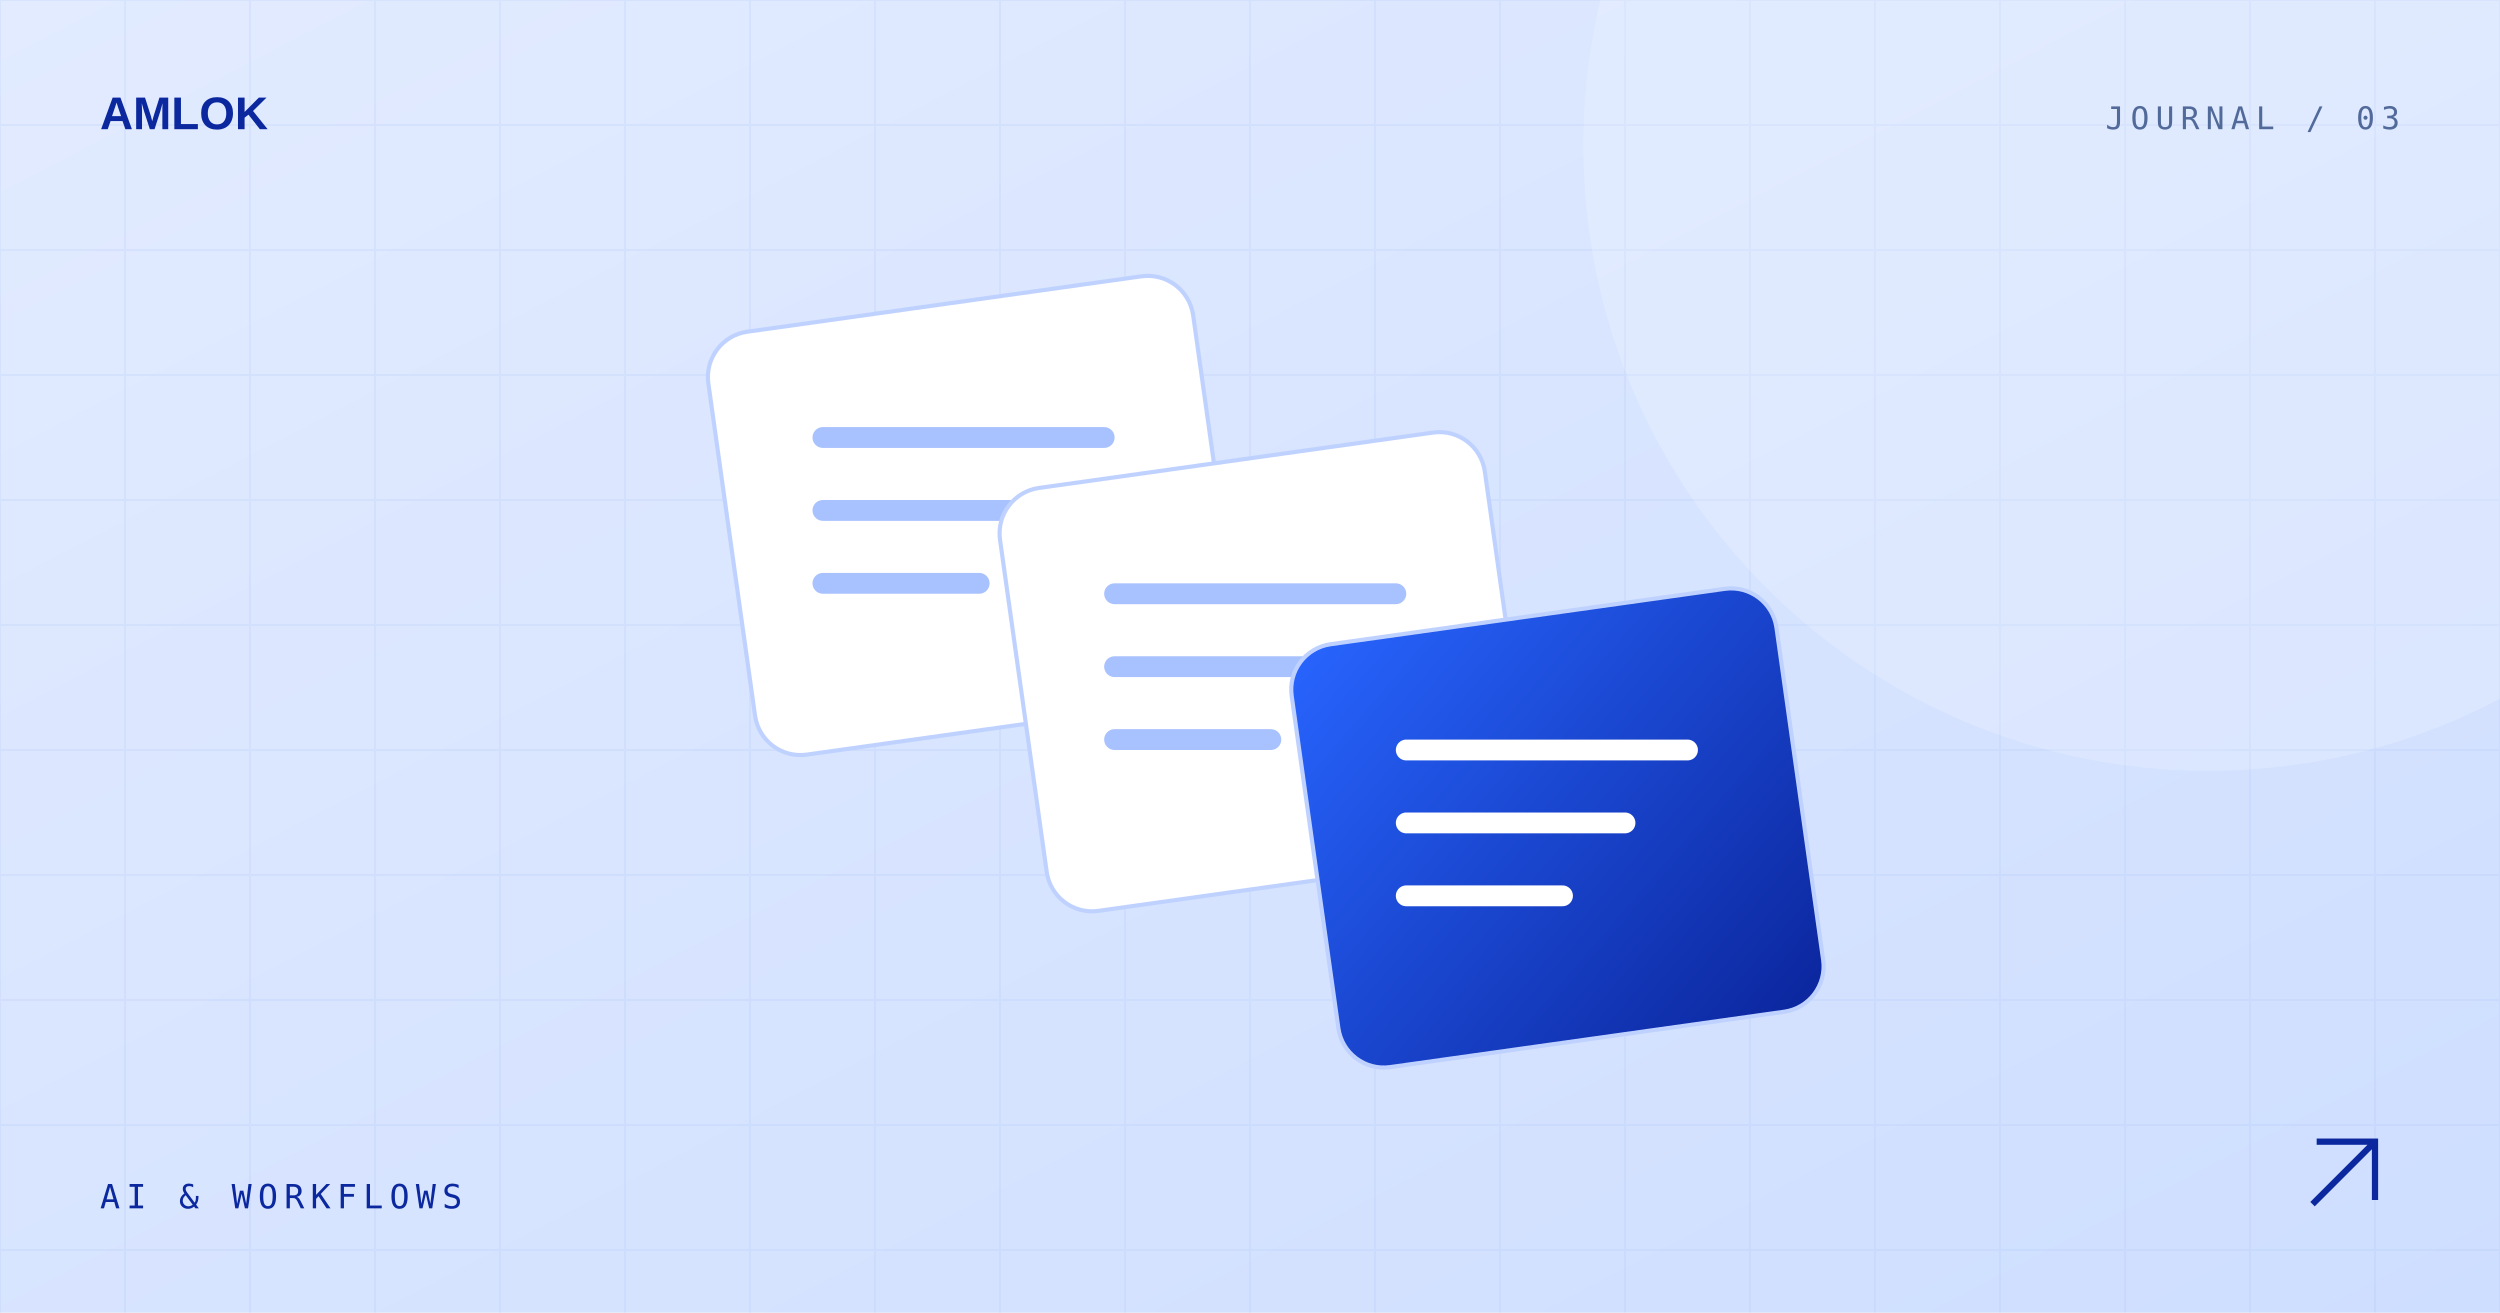
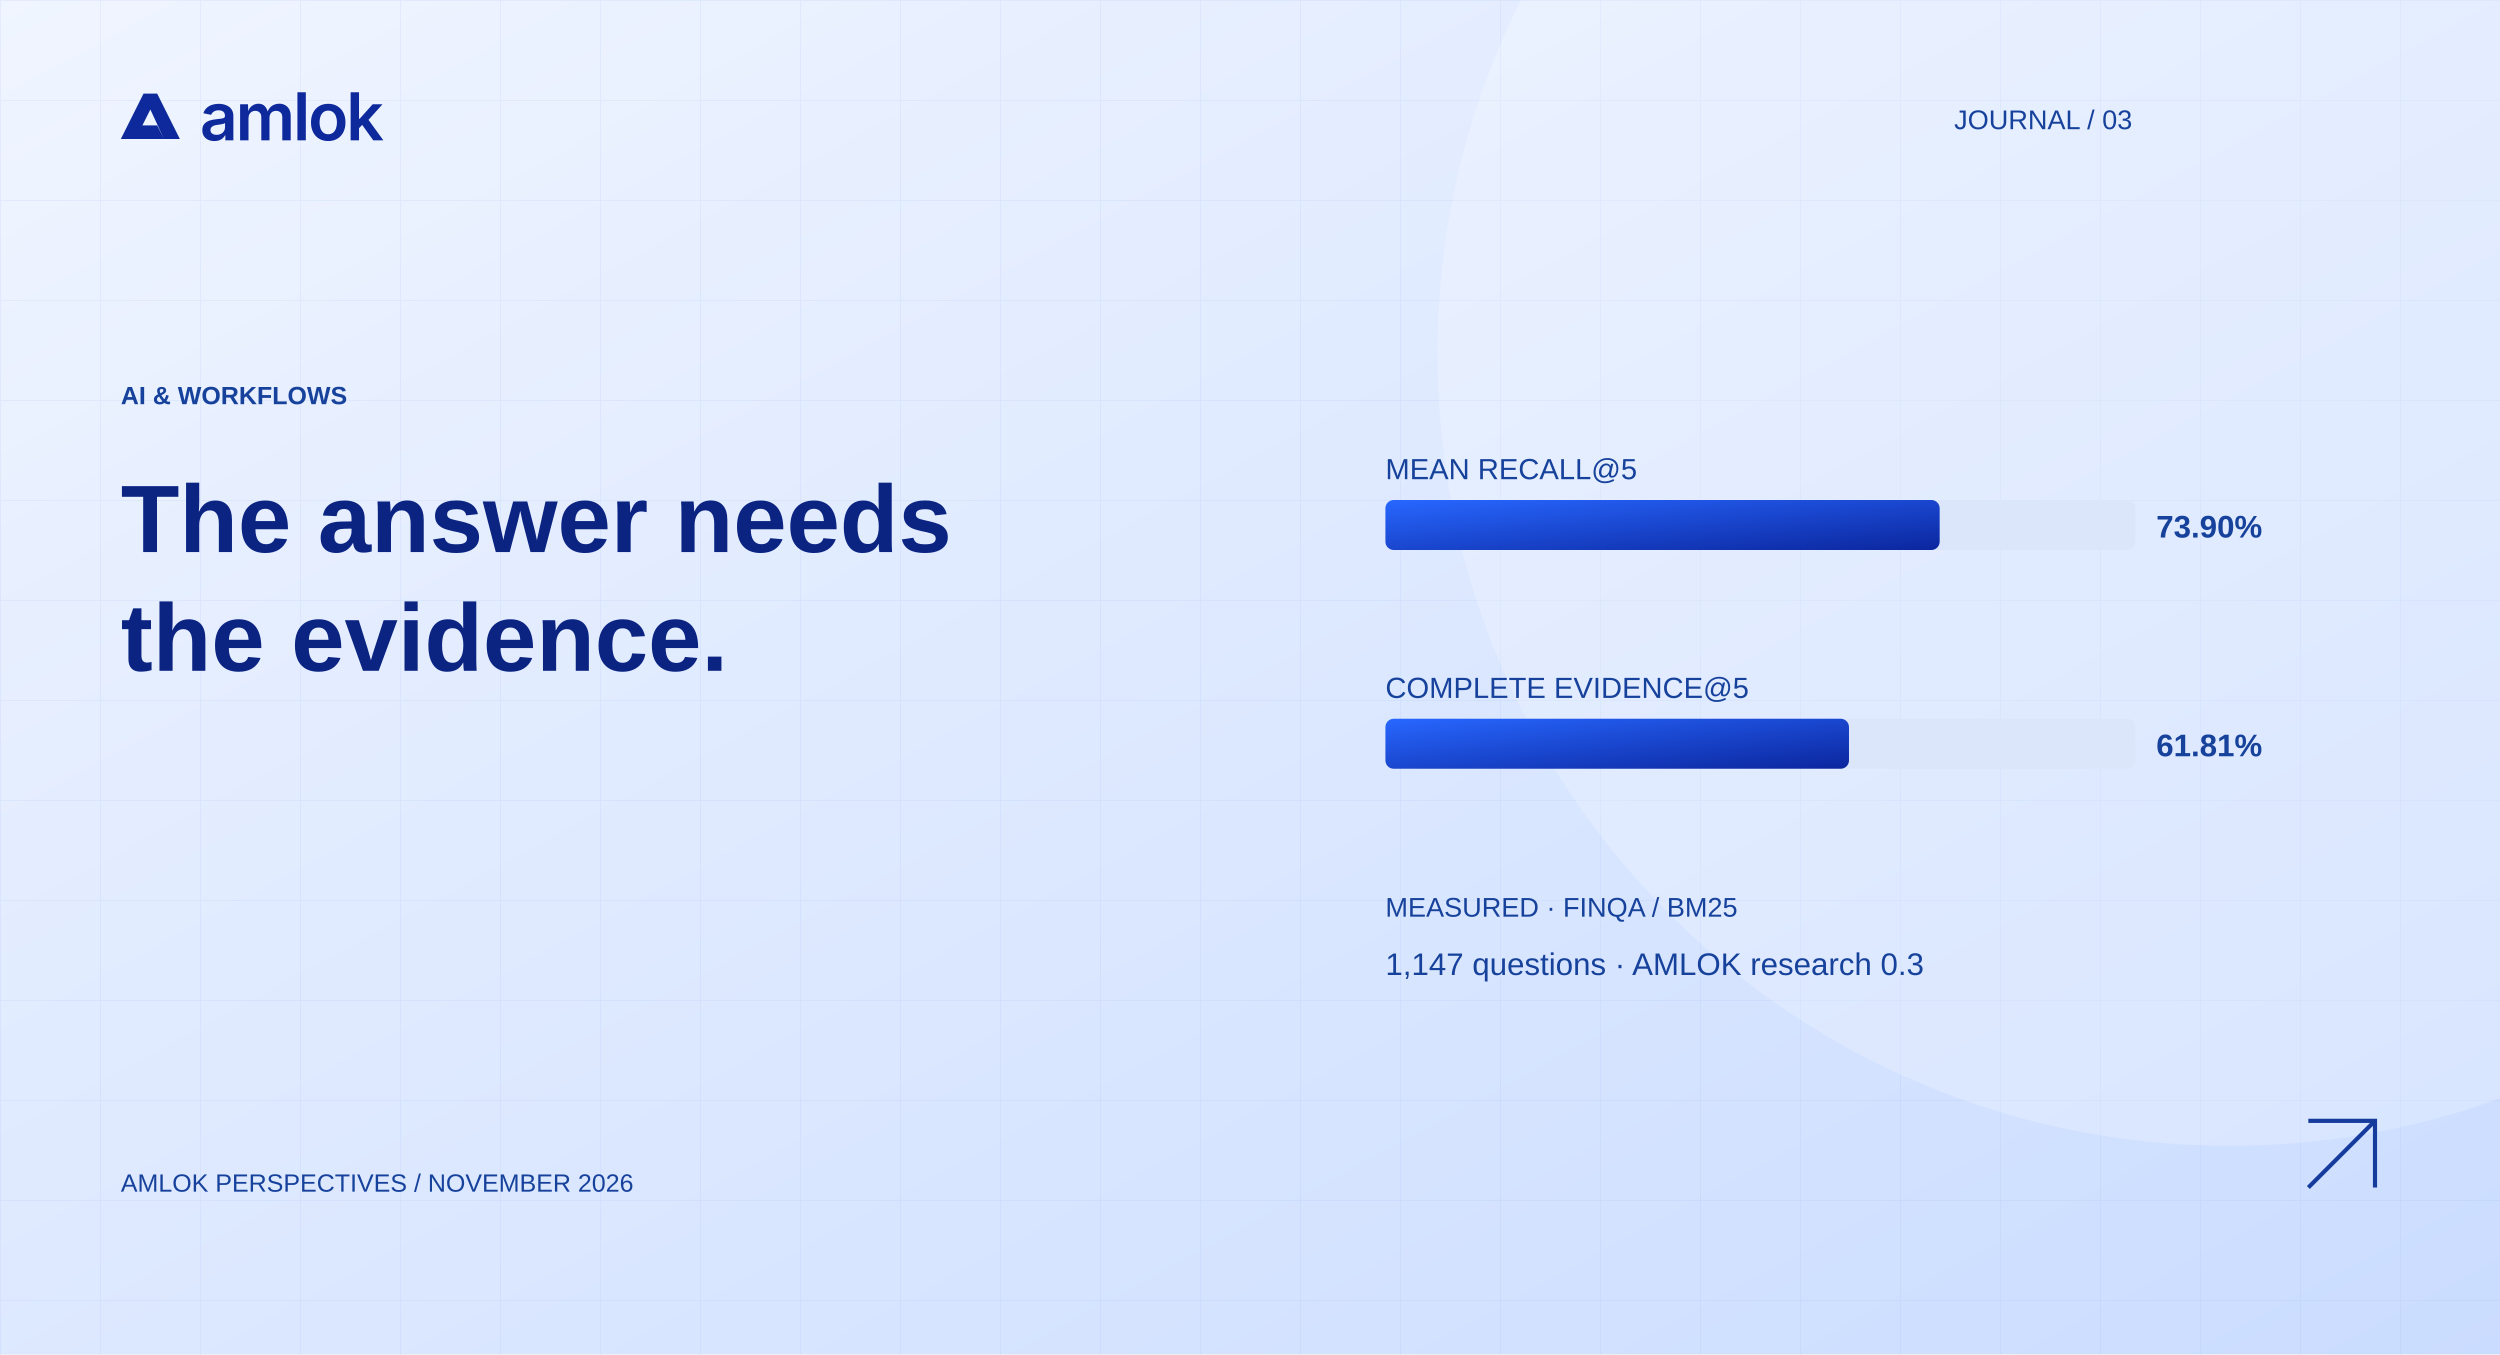
- <svg xmlns="http://www.w3.org/2000/svg" viewBox="0 0 1200 630">
+ <svg xmlns="http://www.w3.org/2000/svg" width="1200" height="650" viewBox="0 0 1200 650">
  <defs>
    <linearGradient id="bg" x2="1" y2="1">
-       <stop stop-color="#e2ebff" />
-       <stop offset="1" stop-color="#cedeff" />
+       <stop stop-color="#f0f5ff" />
+       <stop offset="1" stop-color="#cadcff" />
    </linearGradient>
    <linearGradient id="blue" x2="1" y2="1">
-       <stop stop-color="#2865ff" />
-       <stop offset="1" stop-color="#0b259c" />
+       <stop stop-color="#2867ff" />
+       <stop offset="1" stop-color="#0b269e" />
    </linearGradient>
+     <pattern id="grid" width="48" height="48" patternUnits="userSpaceOnUse">
+       <path d="M48 0H0V48" fill="none" stroke="#8ba8e8" stroke-opacity=".12" />
+     </pattern>
  </defs>
-   <rect width="1200" height="630" fill="url(#bg)" />
-   <g stroke="#93b0ed" opacity=".13">
-     <path d="M0 0V630" />
-     <path d="M60 0V630" />
-     <path d="M120 0V630" />
-     <path d="M180 0V630" />
-     <path d="M240 0V630" />
-     <path d="M300 0V630" />
-     <path d="M360 0V630" />
-     <path d="M420 0V630" />
-     <path d="M480 0V630" />
-     <path d="M540 0V630" />
-     <path d="M600 0V630" />
-     <path d="M660 0V630" />
-     <path d="M720 0V630" />
-     <path d="M780 0V630" />
-     <path d="M840 0V630" />
-     <path d="M900 0V630" />
-     <path d="M960 0V630" />
-     <path d="M1020 0V630" />
-     <path d="M1080 0V630" />
-     <path d="M1140 0V630" />
-     <path d="M1200 0V630" />
-     <path d="M0 0H1200" />
-     <path d="M0 60H1200" />
-     <path d="M0 120H1200" />
-     <path d="M0 180H1200" />
-     <path d="M0 240H1200" />
-     <path d="M0 300H1200" />
-     <path d="M0 360H1200" />
-     <path d="M0 420H1200" />
-     <path d="M0 480H1200" />
-     <path d="M0 540H1200" />
-     <path d="M0 600H1200" />
-   </g>
-   <circle cx="1060" cy="70" r="300" fill="#fff" opacity=".18" />
-   <rect x="350" y="145" width="235" height="205" rx="22" fill="white" stroke="#bfd2ff" stroke-width="2" transform="rotate(-8 467 247)" />
-   <path d="M395 210h135M395 245h105M395 280h75" stroke="#a8c1ff" stroke-width="10" stroke-linecap="round" />
-   <rect x="490" y="220" width="235" height="205" rx="22" fill="white" stroke="#bfd2ff" stroke-width="2" transform="rotate(-8 607 322)" />
-   <path d="M535 285h135M535 320h105M535 355h75" stroke="#a8c1ff" stroke-width="10" stroke-linecap="round" />
-   <rect x="630" y="295" width="235" height="205" rx="22" fill="url(#blue)" stroke="#bfd2ff" stroke-width="2" transform="rotate(-8 747 397)" />
-   <path d="M675 360h135M675 395h105M675 430h75" stroke="white" stroke-width="10" stroke-linecap="round" />
-   <text x="48" y="62" fill="#0b289f" font-family="Arial,sans-serif" font-size="22" font-weight="700">AMLOK</text>
-   <text x="1152" y="62" text-anchor="end" fill="#516a99" font-family="monospace" font-size="15" letter-spacing="3">JOURNAL / 03</text>
-   <text x="48" y="580" fill="#0b289f" font-family="monospace" font-size="16" letter-spacing="3">AI &amp; WORKFLOWS</text>
-   <path d="M1110 578l30-30m-28 0h28v28" fill="none" stroke="#0b289f" stroke-width="3" />
+   <rect width="1200" height="650" fill="url(#bg)" />
+   <rect width="1200" height="650" fill="url(#grid)" />
+   <circle cx="1070" cy="170" r="380" fill="#fff" opacity=".22" />
+   <svg x="58" y="44" width="126" height="24" viewBox="4.125 17.449 158.973 29.553" fill="#0d299c">
+     <path transform="translate(0 10) scale(1.375)" d="M3 26 13 6h6l10 20h-7L16 13l-3.5 7H19l3 6H3Z" />
+     <path d="M60.798 47.002Q58.721 47.002 57.06 46.253Q55.398 45.503 54.438 44.034Q53.477 42.566 53.477 40.41Q53.477 38.563 54.17 37.356Q54.863 36.149 56.05 35.426Q57.238 34.703 58.724 34.332Q60.21 33.962 61.797 33.795Q63.708 33.583 64.893 33.425Q66.077 33.267 66.638 32.918Q67.198 32.568 67.198 31.83V31.727Q67.198 30.648 66.764 29.902Q66.33 29.155 65.484 28.756Q64.637 28.357 63.387 28.357Q62.12 28.357 61.19 28.747Q60.259 29.137 59.671 29.76Q59.084 30.384 58.809 31.11L54.102 30.145Q54.752 28.209 56.1 26.948Q57.448 25.688 59.318 25.065Q61.188 24.441 63.367 24.441Q64.904 24.441 66.476 24.807Q68.048 25.173 69.361 26.024Q70.674 26.876 71.475 28.325Q72.275 29.773 72.275 31.952V46.551H67.419V43.54H67.213Q66.736 44.47 65.877 45.26Q65.018 46.049 63.759 46.526Q62.499 47.002 60.798 47.002ZM62.1 43.229Q63.673 43.229 64.821 42.608Q65.968 41.987 66.597 40.956Q67.227 39.925 67.227 38.716V36.132Q66.977 36.337 66.388 36.51Q65.798 36.684 65.061 36.819Q64.323 36.954 63.615 37.051Q62.908 37.148 62.414 37.213Q61.271 37.362 60.357 37.722Q59.444 38.082 58.92 38.716Q58.397 39.35 58.397 40.354Q58.397 41.297 58.877 41.936Q59.358 42.574 60.191 42.902Q61.023 43.229 62.1 43.229Z" />
+     <path d="M76.361 46.551V24.715H81.129L81.324 29.963H80.952Q81.43 28.024 82.414 26.792Q83.398 25.559 84.718 24.963Q86.038 24.366 87.48 24.366Q89.841 24.366 91.298 25.852Q92.755 27.338 93.354 30.213H92.744Q93.198 28.263 94.283 26.963Q95.367 25.662 96.863 25.014Q98.359 24.366 100.055 24.366Q102.019 24.366 103.589 25.222Q105.159 26.077 106.072 27.734Q106.986 29.391 106.986 31.824V46.551H101.909V32.604Q101.909 30.578 100.799 29.636Q99.689 28.694 98.128 28.694Q96.902 28.694 96.007 29.222Q95.111 29.749 94.63 30.679Q94.148 31.609 94.148 32.841V46.551H89.198V32.379Q89.198 30.703 88.163 29.699Q87.128 28.694 85.505 28.694Q84.397 28.694 83.467 29.209Q82.537 29.724 81.987 30.717Q81.437 31.709 81.437 33.166V46.551Z" />
+     <path d="M116.153 17.449V46.551H111.077V17.449Z" />
+     <path d="M129.723 46.991Q126.543 46.991 124.198 45.582Q121.852 44.172 120.571 41.636Q119.289 39.101 119.289 35.741Q119.289 32.345 120.571 29.803Q121.852 27.261 124.198 25.851Q126.543 24.441 129.723 24.441Q132.915 24.441 135.259 25.851Q137.604 27.261 138.886 29.803Q140.167 32.345 140.167 35.741Q140.167 39.101 138.886 41.636Q137.604 44.172 135.259 45.582Q132.915 46.991 129.723 46.991ZM129.723 42.87Q131.501 42.87 132.677 41.913Q133.853 40.955 134.431 39.335Q135.009 37.714 135.009 35.727Q135.009 33.721 134.431 32.098Q133.853 30.476 132.677 29.519Q131.501 28.563 129.723 28.563Q127.95 28.563 126.783 29.519Q125.616 30.476 125.037 32.092Q124.459 33.709 124.459 35.727Q124.459 37.714 125.037 39.335Q125.616 40.955 126.783 41.913Q127.95 42.87 129.723 42.87Z" />
+     <path d="M147.944 39.669V33.521H148.751L156.624 24.715H162.59L152.935 35.473H151.884ZM143.301 46.551V17.449H148.377V46.551ZM156.99 46.551 149.84 36.605 153.282 33.007 163.098 46.551Z" />
+   </svg>
+   <text x="938" y="62" font-family="Arial,sans-serif" font-size="13" fill="#17429c" font-weight="400">JOURNAL / 03</text>
+   <text x="58" y="194" font-family="Arial,sans-serif" font-size="12" fill="#17429c" font-weight="600">AI &amp; WORKFLOWS</text>
+   <text x="58" y="265" font-family="Arial,sans-serif" font-size="46" fill="#0b2482" font-weight="600">The answer needs</text>
+   <text x="58" y="322" font-family="Arial,sans-serif" font-size="46" fill="#0b2482" font-weight="600">the evidence.</text>
+   <text x="58" y="572" font-family="Arial,sans-serif" font-size="12" fill="#17429c" font-weight="400">AMLOK PERSPECTIVES / NOVEMBER 2026</text>
+   <text x="665" y="230" font-family="Arial,sans-serif" font-size="14" fill="#17429c" font-weight="400">MEAN RECALL@5</text>
+   <rect x="665" y="240" width="360" height="24" rx="4" fill="#dce6fb" stroke="none" />
+   <rect x="665" y="240" width="266.04" height="24" rx="4" fill="url(#blue)" stroke="none" />
+   <text x="1035" y="258" font-family="Arial,sans-serif" font-size="15" fill="#17429c" font-weight="600">73.90%</text>
+   <text x="665" y="335" font-family="Arial,sans-serif" font-size="14" fill="#17429c" font-weight="400">COMPLETE EVIDENCE@5</text>
+   <rect x="665" y="345" width="360" height="24" rx="4" fill="#dce6fb" stroke="none" />
+   <rect x="665" y="345" width="222.516" height="24" rx="4" fill="url(#blue)" stroke="none" />
+   <text x="1035" y="363" font-family="Arial,sans-serif" font-size="15" fill="#17429c" font-weight="600">61.81%</text>
+   <text x="665" y="440" font-family="Arial,sans-serif" font-size="13" fill="#17429c" font-weight="400">MEASURED · FINQA / BM25</text>
+   <text x="665" y="468" font-family="Arial,sans-serif" font-size="15" fill="#17429c" font-weight="400">1,147 questions · AMLOK research 0.3</text>
+   <path d="M1108 570L1140 538M1108 538H1140V570" stroke="#153b9c" fill="none" stroke-width="2" />
</svg>
